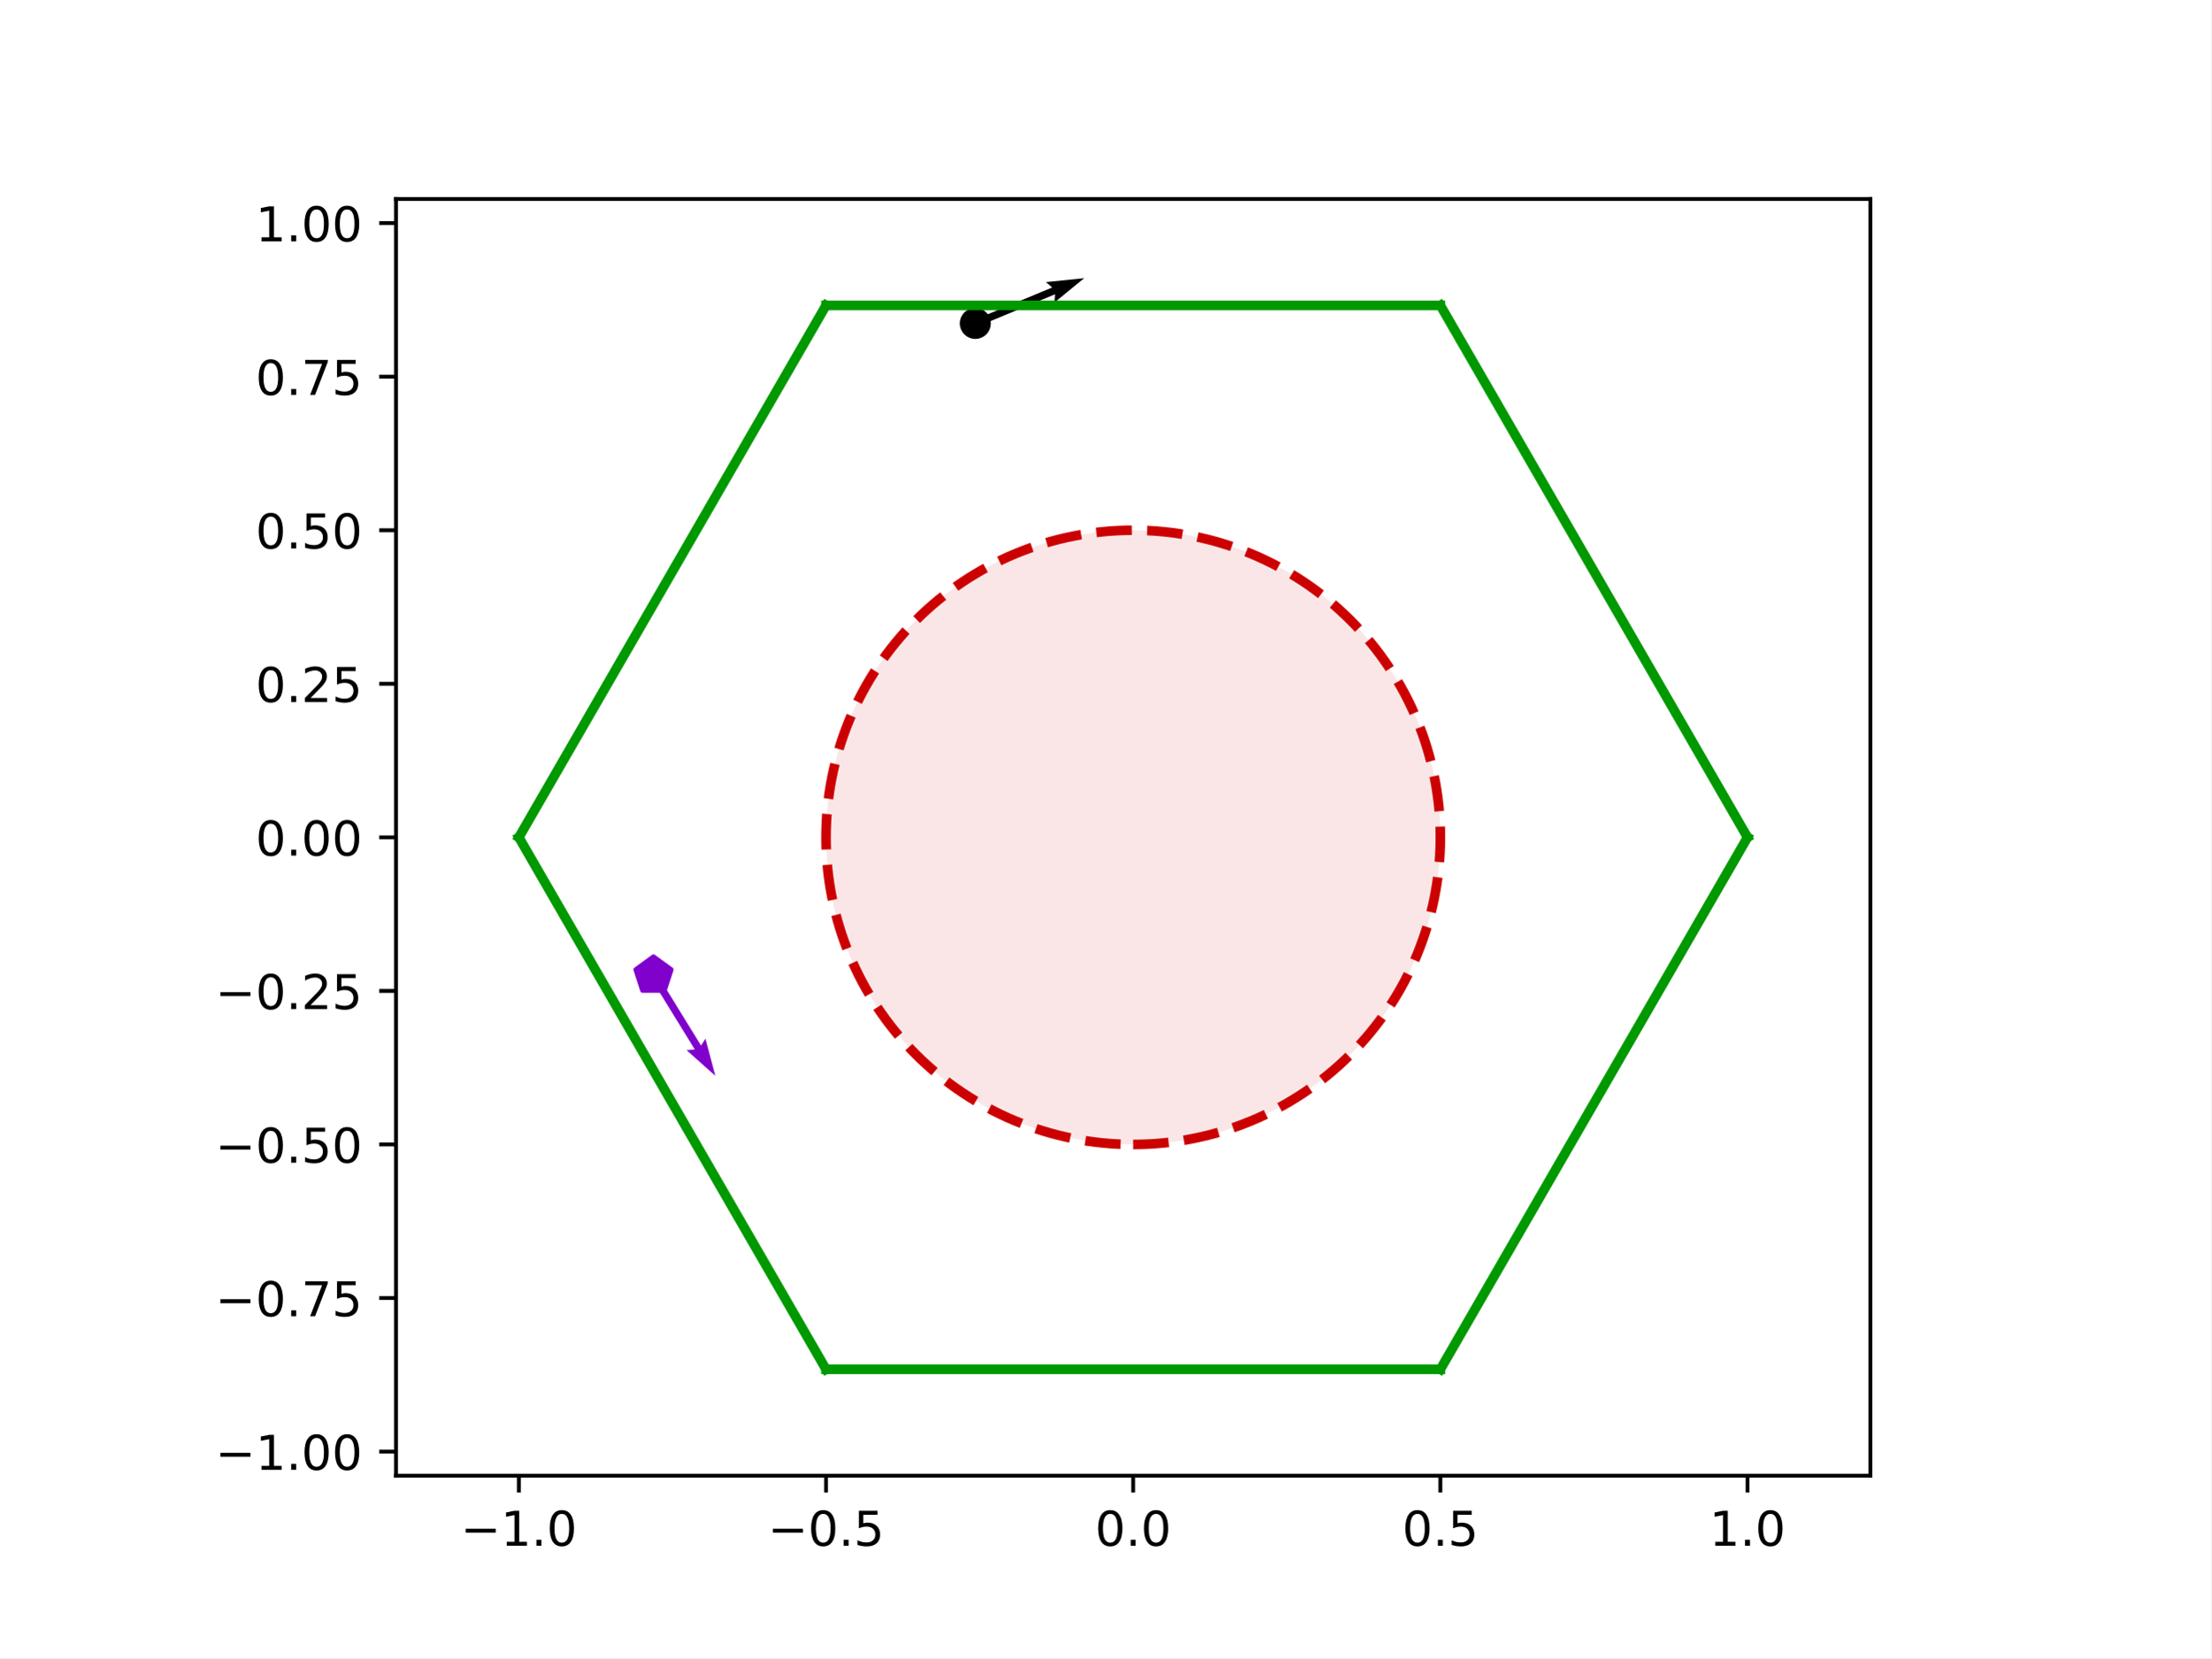
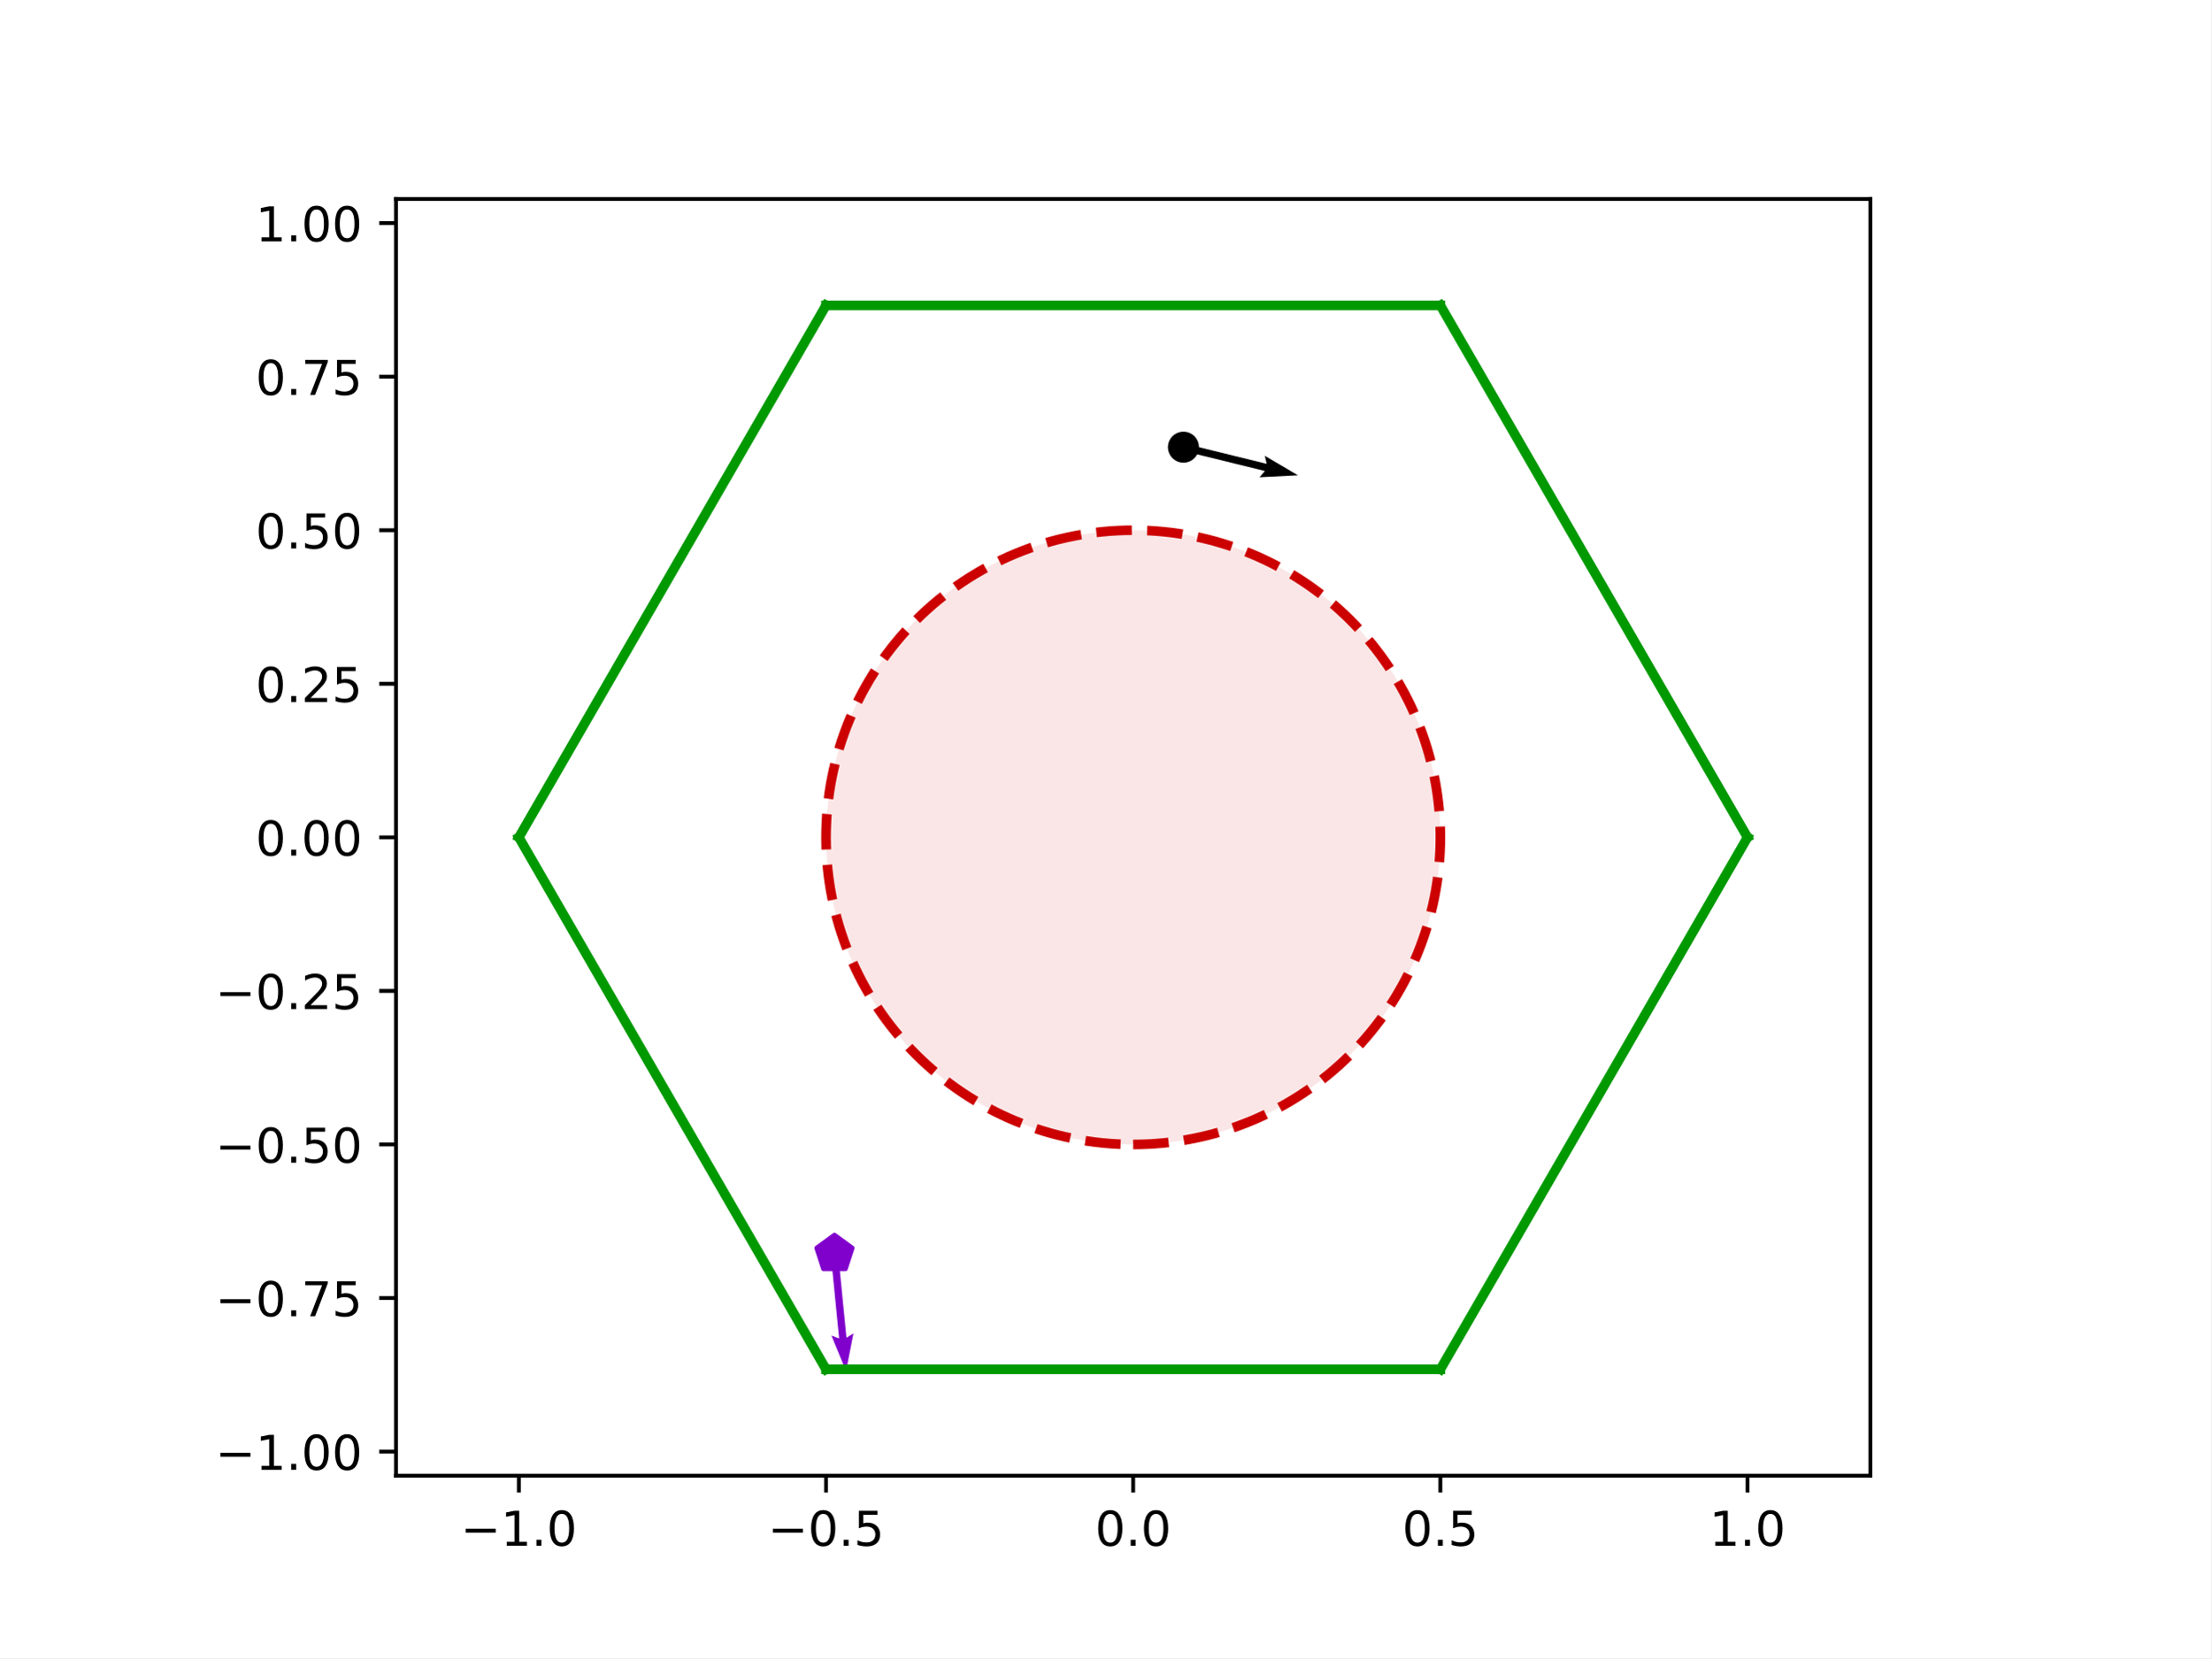
<svg xmlns="http://www.w3.org/2000/svg" xmlns:xlink="http://www.w3.org/1999/xlink" height="345.6pt" version="1.1" viewBox="0 0 460.8 345.6" width="460.8pt">
  <defs>
    <style type="text/css">
*{stroke-linecap:butt;stroke-linejoin:round;}
  </style>
  </defs>
  <g id="figure_1">
    <g id="patch_1">
      <path d="M 0 345.6  L 460.8 345.6  L 460.8 0  L 0 0  z " style="fill:#ffffff;" />
    </g>
    <g id="axes_1">
      <g id="patch_2">
        <path d="M 82.52 307.584  L 389.8 307.584  L 389.8 41.472  L 82.52 41.472  z " style="fill:#ffffff;" />
      </g>
      <g id="PathCollection_1">
        <defs>
-           <path d="M 0 2.739  C 0.726 2.739 1.423 2.45 1.936 1.936  C 2.45 1.423 2.739 0.726 2.739 0  C 2.739 -0.726 2.45 -1.423 1.936 -1.936  C 1.423 -2.45 0.726 -2.739 0 -2.739  C -0.726 -2.739 -1.423 -2.45 -1.936 -1.936  C -2.45 -1.423 -2.739 -0.726 -2.739 0  C -2.739 0.726 -2.45 1.423 -1.936 1.936  C -1.423 2.45 -0.726 2.739 0 2.739  z " id="mc67b8ca24a" style="stroke:#000000;" />
+           <path d="M 0 2.739  C 0.726 2.739 1.423 2.45 1.936 1.936  C 2.45 1.423 2.739 0.726 2.739 0  C 2.739 -0.726 2.45 -1.423 1.936 -1.936  C 1.423 -2.45 0.726 -2.739 0 -2.739  C -0.726 -2.739 -1.423 -2.45 -1.936 -1.936  C -2.45 -1.423 -2.739 -0.726 -2.739 0  C -2.739 0.726 -2.45 1.423 -1.936 1.936  C -1.423 2.45 -0.726 2.739 0 2.739  z " id="m28118b6818" style="stroke:#000000;" />
        </defs>
-         <g clip-path="url(#p61d70e59e1)">
-           <use style="stroke:#000000;" x="203.256" xlink:href="#mc67b8ca24a" y="67.404" />
+         <g clip-path="url(#p460d3f00e4)">
+           <use style="stroke:#000000;" x="246.632" xlink:href="#m28118b6818" y="93.202" />
        </g>
      </g>
      <g id="Quiver_1">
-         <path clip-path="url(#p61d70e59e1)" d="M 202.961 66.695  L 219.276 59.914  L 217.977 58.79  L 225.955 57.969  L 219.746 63.046  L 219.866 61.332  L 203.551 68.114  L 202.961 66.695  " />
+         <path clip-path="url(#p460d3f00e4)" d="M 246.816 92.456  L 263.973 96.674  L 263.594 94.998  L 270.504 99.07  L 262.494 99.474  L 263.607 98.166  L 246.449 93.948  L 246.816 92.456  " />
      </g>
      <g id="PathCollection_2">
        <defs>
-           <path d="M 0 -3.873  L -3.683 -1.197  L -2.276 3.133  L 2.276 3.133  L 3.683 -1.197  z " id="m2bc543998d" style="stroke:#8000cc;" />
+           <path d="M 0 -3.873  L -3.683 -1.197  L -2.276 3.133  L 2.276 3.133  L 3.683 -1.197  z " id="m376b8e6e55" style="stroke:#8000cc;" />
        </defs>
-         <g clip-path="url(#p61d70e59e1)">
-           <use style="fill:#8000cc;stroke:#8000cc;" x="136.184" xlink:href="#m2bc543998d" y="203.297" />
+         <g clip-path="url(#p460d3f00e4)">
+           <use style="fill:#8000cc;stroke:#8000cc;" x="173.9" xlink:href="#m376b8e6e55" y="261.325" />
        </g>
      </g>
      <g id="Quiver_2">
-         <path clip-path="url(#p61d70e59e1)" d="M 136.838 202.894  L 146.101 217.94  L 147.007 216.48  L 149.072 224.23  L 143.082 218.896  L 144.793 218.745  L 135.53 203.699  L 136.838 202.894  " style="fill:#8000cc;" />
+         <path clip-path="url(#p460d3f00e4)" d="M 174.665 261.25  L 176.403 278.832  L 177.857 277.917  L 176.319 285.788  L 173.27 278.37  L 174.874 278.984  L 173.136 261.401  L 174.665 261.25  " style="fill:#8000cc;" />
      </g>
      <g id="patch_3">
-         <path clip-path="url(#p61d70e59e1)" d="M 236.16 238.545  C 253.137 238.545 269.422 231.799 281.427 219.795  C 293.431 207.79 300.177 191.505 300.177 174.528  C 300.177 157.551 293.431 141.266 281.427 129.261  C 269.422 117.257 253.137 110.511 236.16 110.511  C 219.183 110.511 202.898 117.257 190.893 129.261  C 178.889 141.266 172.143 157.551 172.143 174.528  C 172.143 191.505 178.889 207.79 190.893 219.795  C 202.898 231.799 219.183 238.545 236.16 238.545  z " style="fill:#cc0000;fill-opacity:0.1;stroke:#cc0000;stroke-dasharray:7.4,3.2;stroke-dashoffset:0;stroke-linejoin:miter;stroke-width:2;" />
+         <path clip-path="url(#p460d3f00e4)" d="M 236.16 238.545  C 253.137 238.545 269.422 231.799 281.427 219.795  C 293.431 207.79 300.177 191.505 300.177 174.528  C 300.177 157.551 293.431 141.266 281.427 129.261  C 269.422 117.257 253.137 110.511 236.16 110.511  C 219.183 110.511 202.898 117.257 190.893 129.261  C 178.889 141.266 172.143 157.551 172.143 174.528  C 172.143 191.505 178.889 207.79 190.893 219.795  C 202.898 231.799 219.183 238.545 236.16 238.545  z " style="fill:#cc0000;fill-opacity:0.1;stroke:#cc0000;stroke-dasharray:7.4,3.2;stroke-dashoffset:0;stroke-linejoin:miter;stroke-width:2;" />
      </g>
      <g id="matplotlib.axis_1">
        <g id="xtick_1">
          <g id="line2d_1">
            <defs>
-               <path d="M 0 0  L 0 3.5  " id="m8bd5ceca6e" style="stroke:#000000;stroke-width:0.8;" />
-             </defs>
-             <g>
-               <use style="stroke:#000000;stroke-width:0.8;" x="108.127" xlink:href="#m8bd5ceca6e" y="307.584" />
+               <path d="M 0 0  L 0 3.5  " id="me32bb34751" style="stroke:#000000;stroke-width:0.8;" />
+             </defs>
+             <g>
+               <use style="stroke:#000000;stroke-width:0.8;" x="108.127" xlink:href="#me32bb34751" y="307.584" />
            </g>
          </g>
          <g id="text_1">
            <defs>
              <path d="M 10.594 35.5  L 73.188 35.5  L 73.188 27.203  L 10.594 27.203  z " id="DejaVuSans-8722" />
              <path d="M 12.406 8.297  L 28.516 8.297  L 28.516 63.922  L 10.984 60.406  L 10.984 69.391  L 28.422 72.906  L 38.281 72.906  L 38.281 8.297  L 54.391 8.297  L 54.391 0  L 12.406 0  z " id="DejaVuSans-49" />
              <path d="M 10.688 12.406  L 21 12.406  L 21 0  L 10.688 0  z " id="DejaVuSans-46" />
              <path d="M 31.781 66.406  Q 24.172 66.406 20.328 58.906  Q 16.5 51.422 16.5 36.375  Q 16.5 21.391 20.328 13.891  Q 24.172 6.391 31.781 6.391  Q 39.453 6.391 43.281 13.891  Q 47.125 21.391 47.125 36.375  Q 47.125 51.422 43.281 58.906  Q 39.453 66.406 31.781 66.406  z M 31.781 74.219  Q 44.047 74.219 50.516 64.516  Q 56.984 54.828 56.984 36.375  Q 56.984 17.969 50.516 8.266  Q 44.047 -1.422 31.781 -1.422  Q 19.531 -1.422 13.062 8.266  Q 6.594 17.969 6.594 36.375  Q 6.594 54.828 13.062 64.516  Q 19.531 74.219 31.781 74.219  z " id="DejaVuSans-48" />
            </defs>
            <g transform="translate(95.9854 322.1824)scale(0.1 -0.1)">
              <use xlink:href="#DejaVuSans-8722" />
              <use x="83.789" xlink:href="#DejaVuSans-49" />
              <use x="147.412" xlink:href="#DejaVuSans-46" />
              <use x="179.199" xlink:href="#DejaVuSans-48" />
            </g>
          </g>
        </g>
        <g id="xtick_2">
          <g id="line2d_2">
            <g>
-               <use style="stroke:#000000;stroke-width:0.8;" x="172.143" xlink:href="#m8bd5ceca6e" y="307.584" />
+               <use style="stroke:#000000;stroke-width:0.8;" x="172.143" xlink:href="#me32bb34751" y="307.584" />
            </g>
          </g>
          <g id="text_2">
            <defs>
              <path d="M 10.797 72.906  L 49.516 72.906  L 49.516 64.594  L 19.828 64.594  L 19.828 46.734  Q 21.969 47.469 24.109 47.828  Q 26.266 48.188 28.422 48.188  Q 40.625 48.188 47.75 41.5  Q 54.891 34.812 54.891 23.391  Q 54.891 11.625 47.562 5.094  Q 40.234 -1.422 26.906 -1.422  Q 22.312 -1.422 17.547 -0.641  Q 12.797 0.141 7.719 1.703  L 7.719 11.625  Q 12.109 9.234 16.797 8.062  Q 21.484 6.891 26.703 6.891  Q 35.156 6.891 40.078 11.328  Q 45.016 15.766 45.016 23.391  Q 45.016 31 40.078 35.438  Q 35.156 39.891 26.703 39.891  Q 22.75 39.891 18.812 39.016  Q 14.891 38.141 10.797 36.281  z " id="DejaVuSans-53" />
            </defs>
            <g transform="translate(160.002 322.1824)scale(0.1 -0.1)">
              <use xlink:href="#DejaVuSans-8722" />
              <use x="83.789" xlink:href="#DejaVuSans-48" />
              <use x="147.412" xlink:href="#DejaVuSans-46" />
              <use x="179.199" xlink:href="#DejaVuSans-53" />
            </g>
          </g>
        </g>
        <g id="xtick_3">
          <g id="line2d_3">
            <g>
-               <use style="stroke:#000000;stroke-width:0.8;" x="236.16" xlink:href="#m8bd5ceca6e" y="307.584" />
+               <use style="stroke:#000000;stroke-width:0.8;" x="236.16" xlink:href="#me32bb34751" y="307.584" />
            </g>
          </g>
          <g id="text_3">
            <g transform="translate(228.2084 322.1824)scale(0.1 -0.1)">
              <use xlink:href="#DejaVuSans-48" />
              <use x="63.623" xlink:href="#DejaVuSans-46" />
              <use x="95.41" xlink:href="#DejaVuSans-48" />
            </g>
          </g>
        </g>
        <g id="xtick_4">
          <g id="line2d_4">
            <g>
-               <use style="stroke:#000000;stroke-width:0.8;" x="300.177" xlink:href="#m8bd5ceca6e" y="307.584" />
+               <use style="stroke:#000000;stroke-width:0.8;" x="300.177" xlink:href="#me32bb34751" y="307.584" />
            </g>
          </g>
          <g id="text_4">
            <g transform="translate(292.225 322.1824)scale(0.1 -0.1)">
              <use xlink:href="#DejaVuSans-48" />
              <use x="63.623" xlink:href="#DejaVuSans-46" />
              <use x="95.41" xlink:href="#DejaVuSans-53" />
            </g>
          </g>
        </g>
        <g id="xtick_5">
          <g id="line2d_5">
            <g>
-               <use style="stroke:#000000;stroke-width:0.8;" x="364.193" xlink:href="#m8bd5ceca6e" y="307.584" />
+               <use style="stroke:#000000;stroke-width:0.8;" x="364.193" xlink:href="#me32bb34751" y="307.584" />
            </g>
          </g>
          <g id="text_5">
            <g transform="translate(356.2416 322.1824)scale(0.1 -0.1)">
              <use xlink:href="#DejaVuSans-49" />
              <use x="63.623" xlink:href="#DejaVuSans-46" />
              <use x="95.41" xlink:href="#DejaVuSans-48" />
            </g>
          </g>
        </g>
      </g>
      <g id="matplotlib.axis_2">
        <g id="ytick_1">
          <g id="line2d_6">
            <defs>
-               <path d="M 0 0  L -3.5 0  " id="me7f3ac0f02" style="stroke:#000000;stroke-width:0.8;" />
-             </defs>
-             <g>
-               <use style="stroke:#000000;stroke-width:0.8;" x="82.52" xlink:href="#me7f3ac0f02" y="302.561" />
+               <path d="M 0 0  L -3.5 0  " id="mf8338f41a8" style="stroke:#000000;stroke-width:0.8;" />
+             </defs>
+             <g>
+               <use style="stroke:#000000;stroke-width:0.8;" x="82.52" xlink:href="#mf8338f41a8" y="302.561" />
            </g>
          </g>
          <g id="text_6">
            <g transform="translate(44.87485 306.3604)scale(0.1 -0.1)">
              <use xlink:href="#DejaVuSans-8722" />
              <use x="83.789" xlink:href="#DejaVuSans-49" />
              <use x="147.412" xlink:href="#DejaVuSans-46" />
              <use x="179.199" xlink:href="#DejaVuSans-48" />
              <use x="242.822" xlink:href="#DejaVuSans-48" />
            </g>
          </g>
        </g>
        <g id="ytick_2">
          <g id="line2d_7">
            <g>
-               <use style="stroke:#000000;stroke-width:0.8;" x="82.52" xlink:href="#me7f3ac0f02" y="270.553" />
+               <use style="stroke:#000000;stroke-width:0.8;" x="82.52" xlink:href="#mf8338f41a8" y="270.553" />
            </g>
          </g>
          <g id="text_7">
            <defs>
              <path d="M 8.203 72.906  L 55.078 72.906  L 55.078 68.703  L 28.609 0  L 18.312 0  L 43.219 64.594  L 8.203 64.594  z " id="DejaVuSans-55" />
            </defs>
            <g transform="translate(44.87485 274.3521)scale(0.1 -0.1)">
              <use xlink:href="#DejaVuSans-8722" />
              <use x="83.789" xlink:href="#DejaVuSans-48" />
              <use x="147.412" xlink:href="#DejaVuSans-46" />
              <use x="179.199" xlink:href="#DejaVuSans-55" />
              <use x="242.822" xlink:href="#DejaVuSans-53" />
            </g>
          </g>
        </g>
        <g id="ytick_3">
          <g id="line2d_8">
            <g>
-               <use style="stroke:#000000;stroke-width:0.8;" x="82.52" xlink:href="#me7f3ac0f02" y="238.545" />
+               <use style="stroke:#000000;stroke-width:0.8;" x="82.52" xlink:href="#mf8338f41a8" y="238.545" />
            </g>
          </g>
          <g id="text_8">
            <g transform="translate(44.87485 242.3438)scale(0.1 -0.1)">
              <use xlink:href="#DejaVuSans-8722" />
              <use x="83.789" xlink:href="#DejaVuSans-48" />
              <use x="147.412" xlink:href="#DejaVuSans-46" />
              <use x="179.199" xlink:href="#DejaVuSans-53" />
              <use x="242.822" xlink:href="#DejaVuSans-48" />
            </g>
          </g>
        </g>
        <g id="ytick_4">
          <g id="line2d_9">
            <g>
-               <use style="stroke:#000000;stroke-width:0.8;" x="82.52" xlink:href="#me7f3ac0f02" y="206.536" />
+               <use style="stroke:#000000;stroke-width:0.8;" x="82.52" xlink:href="#mf8338f41a8" y="206.536" />
            </g>
          </g>
          <g id="text_9">
            <defs>
              <path d="M 19.188 8.297  L 53.609 8.297  L 53.609 0  L 7.328 0  L 7.328 8.297  Q 12.938 14.109 22.625 23.891  Q 32.328 33.688 34.812 36.531  Q 39.547 41.844 41.422 45.531  Q 43.312 49.219 43.312 52.781  Q 43.312 58.594 39.234 62.25  Q 35.156 65.922 28.609 65.922  Q 23.969 65.922 18.812 64.312  Q 13.672 62.703 7.812 59.422  L 7.812 69.391  Q 13.766 71.781 18.938 73  Q 24.125 74.219 28.422 74.219  Q 39.75 74.219 46.484 68.547  Q 53.219 62.891 53.219 53.422  Q 53.219 48.922 51.531 44.891  Q 49.859 40.875 45.406 35.406  Q 44.188 33.984 37.641 27.219  Q 31.109 20.453 19.188 8.297  z " id="DejaVuSans-50" />
            </defs>
            <g transform="translate(44.87485 210.3355)scale(0.1 -0.1)">
              <use xlink:href="#DejaVuSans-8722" />
              <use x="83.789" xlink:href="#DejaVuSans-48" />
              <use x="147.412" xlink:href="#DejaVuSans-46" />
              <use x="179.199" xlink:href="#DejaVuSans-50" />
              <use x="242.822" xlink:href="#DejaVuSans-53" />
            </g>
          </g>
        </g>
        <g id="ytick_5">
          <g id="line2d_10">
            <g>
-               <use style="stroke:#000000;stroke-width:0.8;" x="82.52" xlink:href="#me7f3ac0f02" y="174.528" />
+               <use style="stroke:#000000;stroke-width:0.8;" x="82.52" xlink:href="#mf8338f41a8" y="174.528" />
            </g>
          </g>
          <g id="text_10">
            <g transform="translate(53.25454 178.3272)scale(0.1 -0.1)">
              <use xlink:href="#DejaVuSans-48" />
              <use x="63.623" xlink:href="#DejaVuSans-46" />
              <use x="95.41" xlink:href="#DejaVuSans-48" />
              <use x="159.033" xlink:href="#DejaVuSans-48" />
            </g>
          </g>
        </g>
        <g id="ytick_6">
          <g id="line2d_11">
            <g>
-               <use style="stroke:#000000;stroke-width:0.8;" x="82.52" xlink:href="#me7f3ac0f02" y="142.52" />
+               <use style="stroke:#000000;stroke-width:0.8;" x="82.52" xlink:href="#mf8338f41a8" y="142.52" />
            </g>
          </g>
          <g id="text_11">
            <g transform="translate(53.25454 146.3189)scale(0.1 -0.1)">
              <use xlink:href="#DejaVuSans-48" />
              <use x="63.623" xlink:href="#DejaVuSans-46" />
              <use x="95.41" xlink:href="#DejaVuSans-50" />
              <use x="159.033" xlink:href="#DejaVuSans-53" />
            </g>
          </g>
        </g>
        <g id="ytick_7">
          <g id="line2d_12">
            <g>
-               <use style="stroke:#000000;stroke-width:0.8;" x="82.52" xlink:href="#me7f3ac0f02" y="110.511" />
+               <use style="stroke:#000000;stroke-width:0.8;" x="82.52" xlink:href="#mf8338f41a8" y="110.511" />
            </g>
          </g>
          <g id="text_12">
            <g transform="translate(53.25454 114.3106)scale(0.1 -0.1)">
              <use xlink:href="#DejaVuSans-48" />
              <use x="63.623" xlink:href="#DejaVuSans-46" />
              <use x="95.41" xlink:href="#DejaVuSans-53" />
              <use x="159.033" xlink:href="#DejaVuSans-48" />
            </g>
          </g>
        </g>
        <g id="ytick_8">
          <g id="line2d_13">
            <g>
-               <use style="stroke:#000000;stroke-width:0.8;" x="82.52" xlink:href="#me7f3ac0f02" y="78.503" />
+               <use style="stroke:#000000;stroke-width:0.8;" x="82.52" xlink:href="#mf8338f41a8" y="78.503" />
            </g>
          </g>
          <g id="text_13">
            <g transform="translate(53.25454 82.30232)scale(0.1 -0.1)">
              <use xlink:href="#DejaVuSans-48" />
              <use x="63.623" xlink:href="#DejaVuSans-46" />
              <use x="95.41" xlink:href="#DejaVuSans-55" />
              <use x="159.033" xlink:href="#DejaVuSans-53" />
            </g>
          </g>
        </g>
        <g id="ytick_9">
          <g id="line2d_14">
            <g>
-               <use style="stroke:#000000;stroke-width:0.8;" x="82.52" xlink:href="#me7f3ac0f02" y="46.495" />
+               <use style="stroke:#000000;stroke-width:0.8;" x="82.52" xlink:href="#mf8338f41a8" y="46.495" />
            </g>
          </g>
          <g id="text_14">
            <g transform="translate(53.25454 50.29402)scale(0.1 -0.1)">
              <use xlink:href="#DejaVuSans-49" />
              <use x="63.623" xlink:href="#DejaVuSans-46" />
              <use x="95.41" xlink:href="#DejaVuSans-48" />
              <use x="159.033" xlink:href="#DejaVuSans-48" />
            </g>
          </g>
        </g>
      </g>
      <g id="line2d_15">
-         <path clip-path="url(#p61d70e59e1)" d="M 300.177 63.648  L 172.143 63.648  " style="fill:none;stroke:#009900;stroke-linecap:square;stroke-width:2;" />
+         <path clip-path="url(#p460d3f00e4)" d="M 300.177 63.648  L 172.143 63.648  " style="fill:none;stroke:#009900;stroke-linecap:square;stroke-width:2;" />
      </g>
      <g id="line2d_16">
-         <path clip-path="url(#p61d70e59e1)" d="M 172.143 63.648  L 108.127 174.528  " style="fill:none;stroke:#009900;stroke-linecap:square;stroke-width:2;" />
+         <path clip-path="url(#p460d3f00e4)" d="M 172.143 63.648  L 108.127 174.528  " style="fill:none;stroke:#009900;stroke-linecap:square;stroke-width:2;" />
      </g>
      <g id="line2d_17">
-         <path clip-path="url(#p61d70e59e1)" d="M 108.127 174.528  L 172.143 285.408  " style="fill:none;stroke:#009900;stroke-linecap:square;stroke-width:2;" />
+         <path clip-path="url(#p460d3f00e4)" d="M 108.127 174.528  L 172.143 285.408  " style="fill:none;stroke:#009900;stroke-linecap:square;stroke-width:2;" />
      </g>
      <g id="line2d_18">
-         <path clip-path="url(#p61d70e59e1)" d="M 172.143 285.408  L 300.177 285.408  " style="fill:none;stroke:#009900;stroke-linecap:square;stroke-width:2;" />
+         <path clip-path="url(#p460d3f00e4)" d="M 172.143 285.408  L 300.177 285.408  " style="fill:none;stroke:#009900;stroke-linecap:square;stroke-width:2;" />
      </g>
      <g id="line2d_19">
-         <path clip-path="url(#p61d70e59e1)" d="M 300.177 285.408  L 364.193 174.528  " style="fill:none;stroke:#009900;stroke-linecap:square;stroke-width:2;" />
+         <path clip-path="url(#p460d3f00e4)" d="M 300.177 285.408  L 364.193 174.528  " style="fill:none;stroke:#009900;stroke-linecap:square;stroke-width:2;" />
      </g>
      <g id="line2d_20">
-         <path clip-path="url(#p61d70e59e1)" d="M 364.193 174.528  L 300.177 63.648  " style="fill:none;stroke:#009900;stroke-linecap:square;stroke-width:2;" />
+         <path clip-path="url(#p460d3f00e4)" d="M 364.193 174.528  L 300.177 63.648  " style="fill:none;stroke:#009900;stroke-linecap:square;stroke-width:2;" />
      </g>
      <g id="patch_4">
        <path d="M 82.52 307.584  L 82.52 41.472  " style="fill:none;stroke:#000000;stroke-linecap:square;stroke-linejoin:miter;stroke-width:0.8;" />
      </g>
      <g id="patch_5">
        <path d="M 389.8 307.584  L 389.8 41.472  " style="fill:none;stroke:#000000;stroke-linecap:square;stroke-linejoin:miter;stroke-width:0.8;" />
      </g>
      <g id="patch_6">
        <path d="M 82.52 307.584  L 389.8 307.584  " style="fill:none;stroke:#000000;stroke-linecap:square;stroke-linejoin:miter;stroke-width:0.8;" />
      </g>
      <g id="patch_7">
        <path d="M 82.52 41.472  L 389.8 41.472  " style="fill:none;stroke:#000000;stroke-linecap:square;stroke-linejoin:miter;stroke-width:0.8;" />
      </g>
    </g>
  </g>
  <defs>
-     <clipPath id="p61d70e59e1">
+     <clipPath id="p460d3f00e4">
      <rect height="266.112" width="307.28" x="82.52" y="41.472" />
    </clipPath>
  </defs>
</svg>
